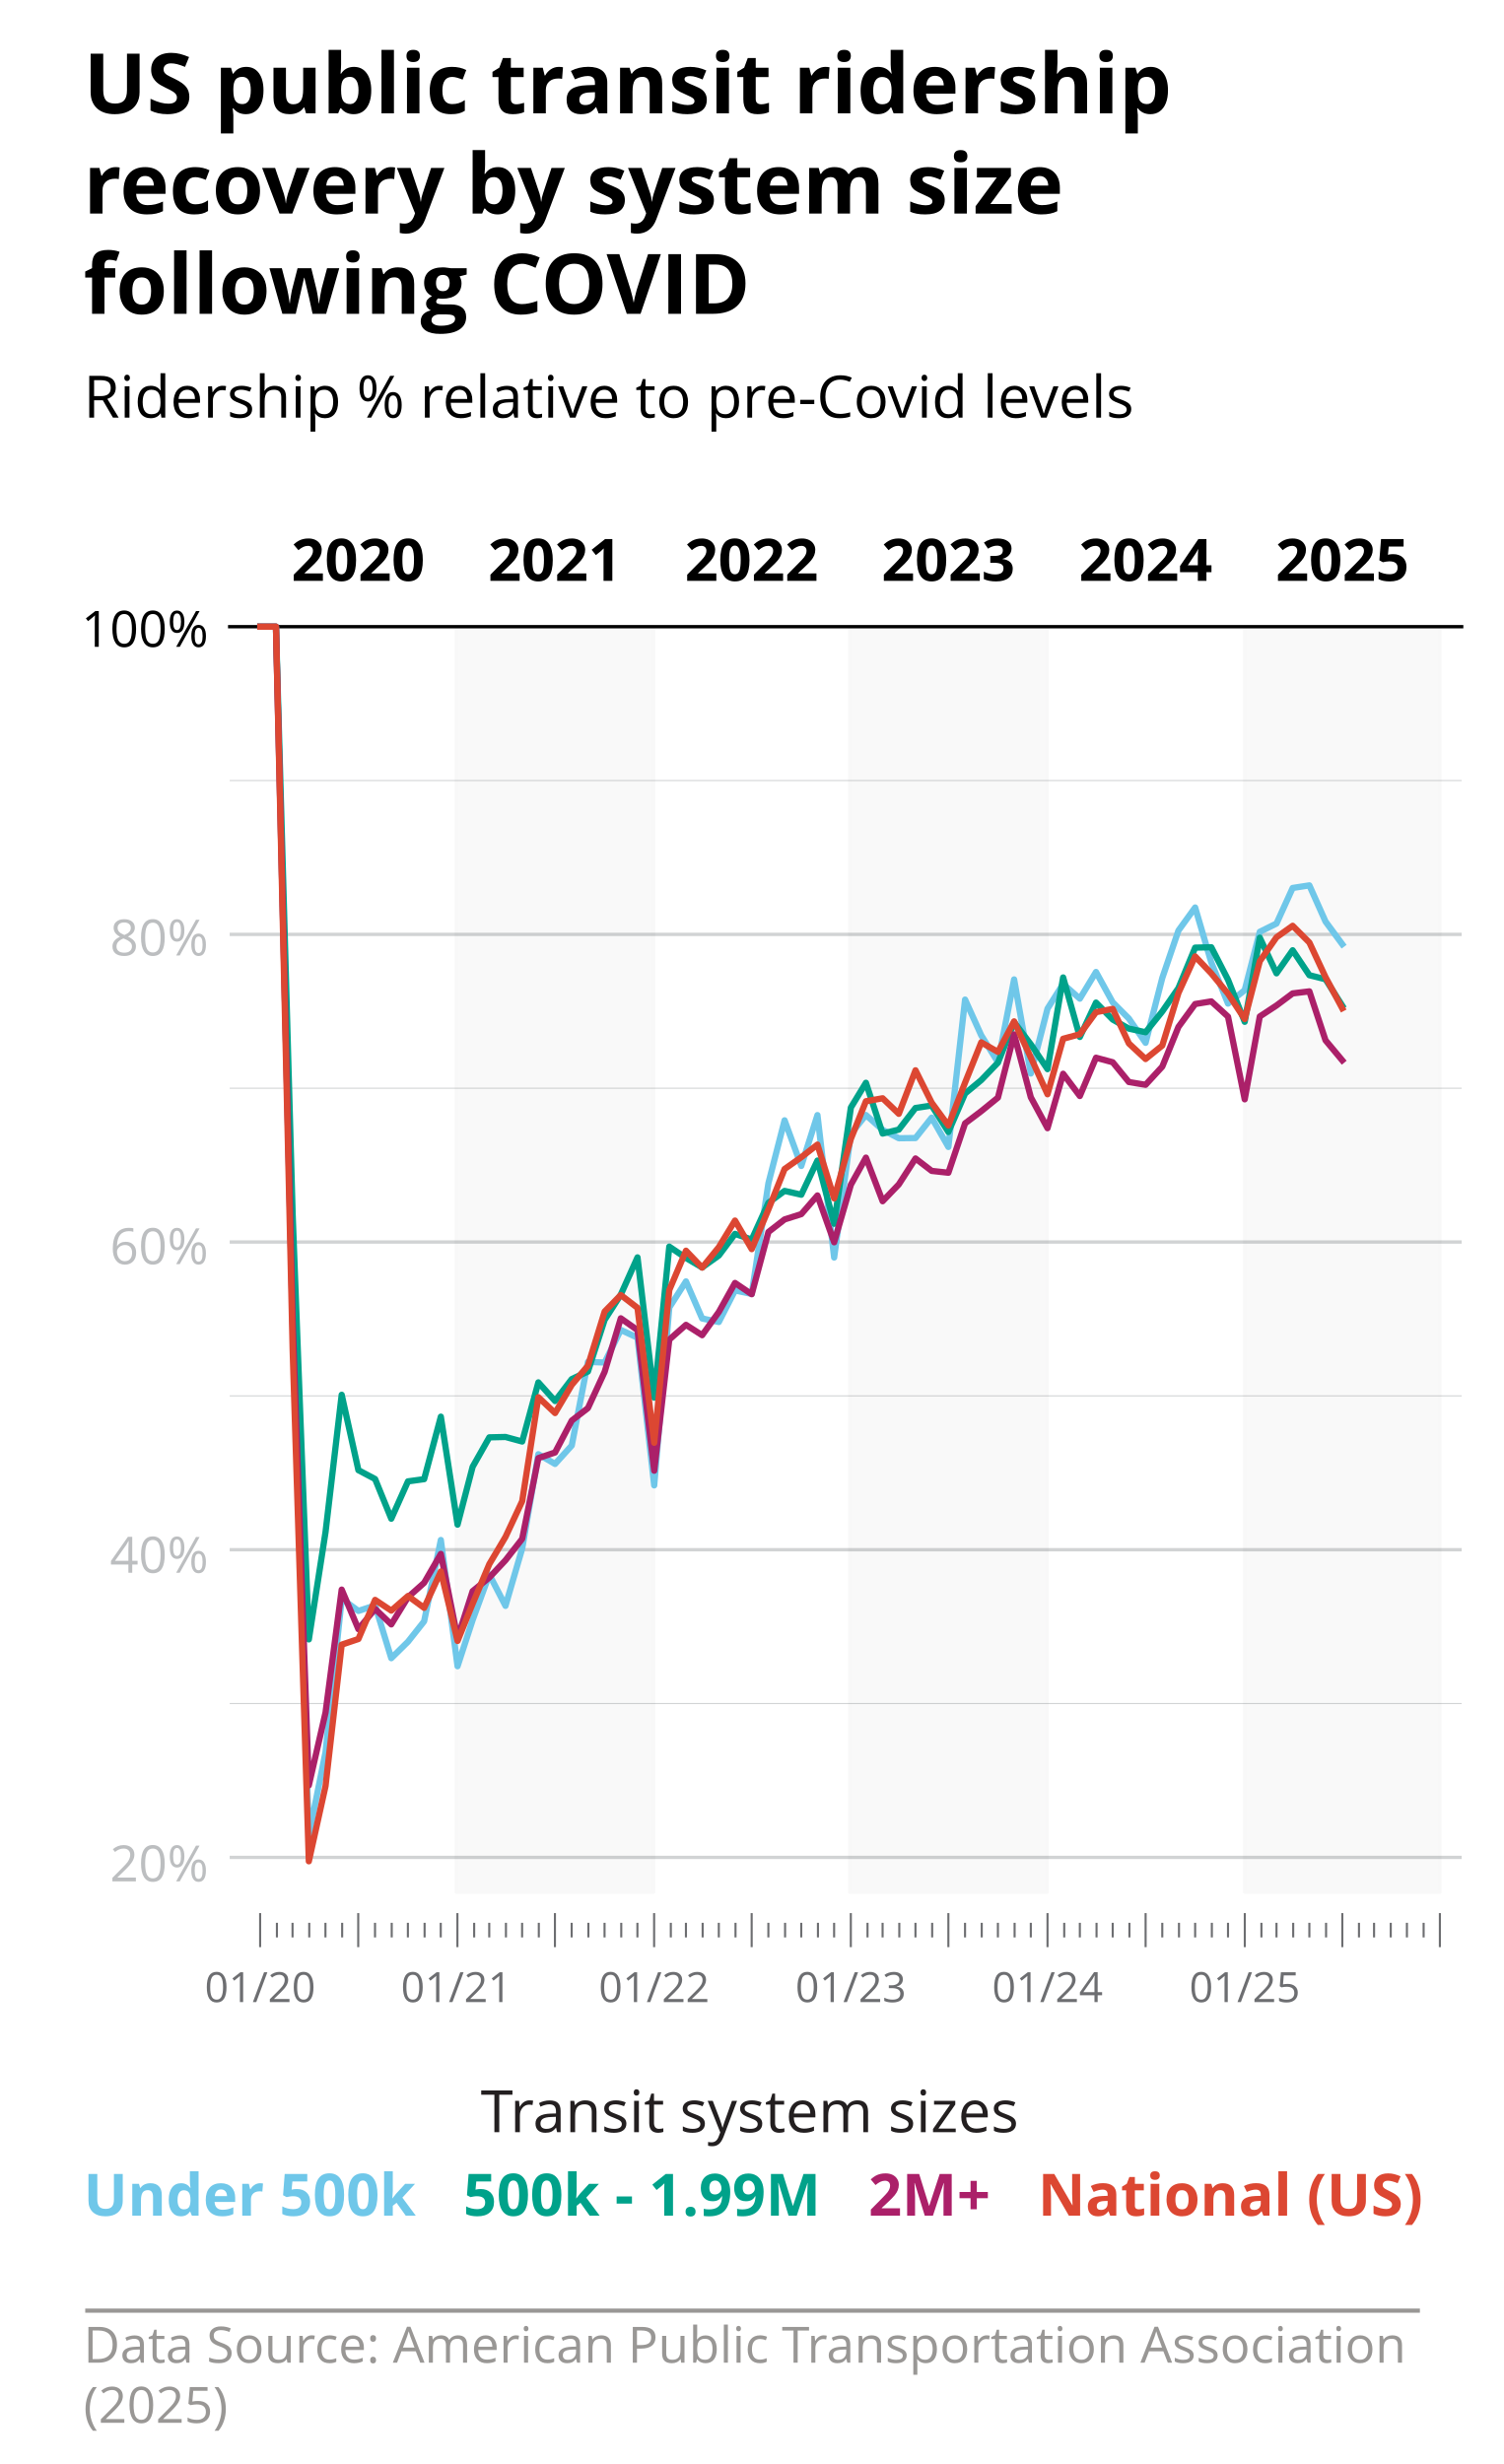
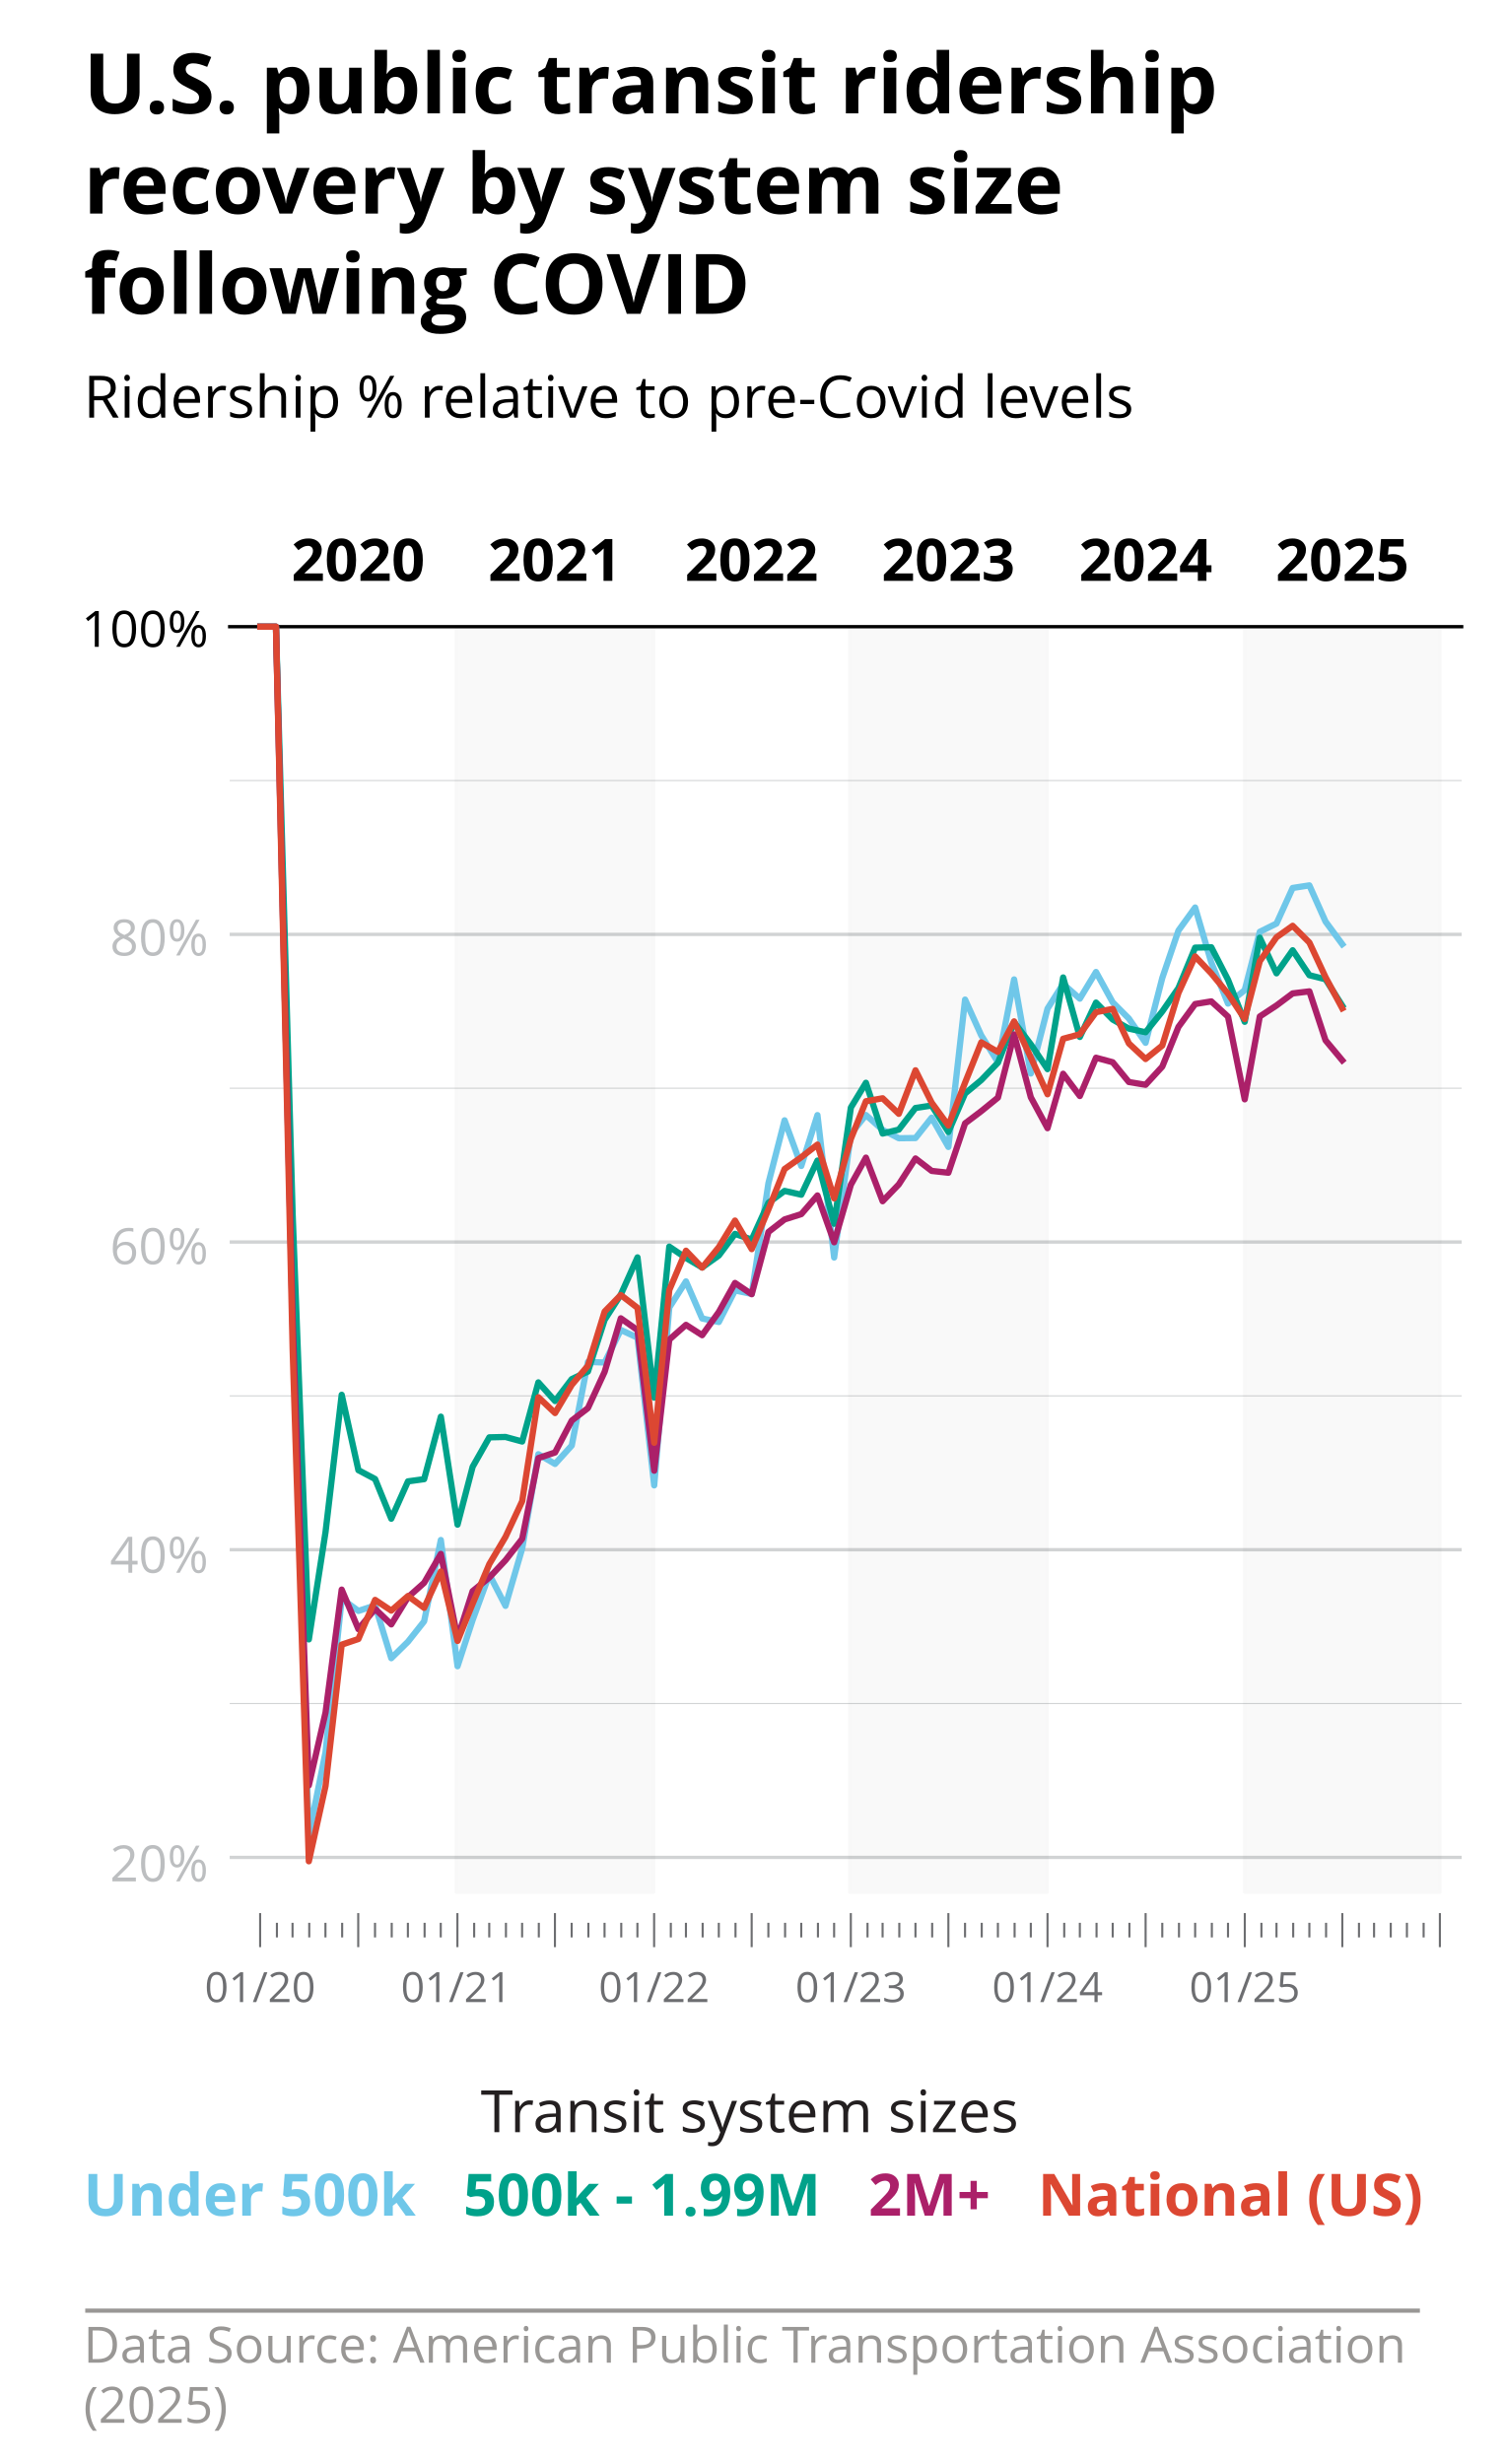
<svg xmlns="http://www.w3.org/2000/svg" viewBox="0 0 360 590">
  <defs>
    <style>
      .cls-1 {
        stroke: #999795;
      }

      .cls-1, .cls-2, .cls-3, .cls-4, .cls-5, .cls-6, .cls-7, .cls-8, .cls-9 {
        fill: none;
      }

      .cls-1, .cls-7 {
        stroke-miterlimit: 10;
      }

      .cls-10 {
        fill: #00a28a;
      }

      .cls-10, .cls-11, .cls-12, .cls-13, .cls-14, .cls-15 {
        font-family: OpenSans-Bold, 'Open Sans';
        font-weight: 700;
      }

      .cls-10, .cls-11, .cls-13, .cls-14, .cls-16, .cls-17, .cls-15 {
        font-size: 14px;
      }

      .cls-2 {
        stroke: #00a28a;
      }

      .cls-2, .cls-18, .cls-3, .cls-4, .cls-6, .cls-8 {
        stroke-linejoin: round;
      }

      .cls-2, .cls-3, .cls-4, .cls-8 {
        stroke-width: 1.5px;
      }

      .cls-2, .cls-3, .cls-4, .cls-8, .cls-9 {
        stroke-linecap: square;
      }

      .cls-18 {
        opacity: .03;
      }

      .cls-18, .cls-6, .cls-9 {
        stroke-width: .8px;
      }

      .cls-18, .cls-17 {
        fill: #231f20;
      }

      .cls-18, .cls-9 {
        stroke: #000;
      }

      .cls-11 {
        fill: #ab2069;
      }

      .cls-12 {
        font-size: 20px;
      }

      .cls-3 {
        stroke: #ab2069;
      }

      .cls-13 {
        fill: #6fc7e9;
      }

      .cls-4 {
        stroke: #dc4732;
      }

      .cls-19 {
        fill: #6d6e71;
        font-size: 10px;
      }

      .cls-19, .cls-20, .cls-21, .cls-16, .cls-17, .cls-22 {
        font-family: OpenSans, 'Open Sans';
      }

      .cls-20 {
        fill: #999795;
      }

      .cls-20, .cls-21, .cls-22 {
        font-size: 12px;
      }

      .cls-5 {
        stroke-width: .25px;
      }

      .cls-5, .cls-6 {
        stroke: #d1d3d4;
      }

      .cls-21 {
        fill: #bcbec0;
      }

      .cls-7 {
        stroke: #6d6e71;
        stroke-width: .5px;
      }

      .cls-14 {
        fill: #dc4732;
      }

      .cls-8 {
        stroke: #6fc7e9;
      }
    </style>
  </defs>
  <g id="Layer_1" data-name="Layer 1">
    <g id="line2d_28" data-name="line2d 28">
      <path id="m24202845b9" class="cls-7" d="M66.31,460.41v3.5" />
    </g>
    <g id="line2d_29" data-name="line2d 29">
      <path id="m24202845b9-2" data-name="m24202845b9" class="cls-7" d="M70.05,460.41v3.5" />
    </g>
    <g id="line2d_30" data-name="line2d 30">
      <path id="m24202845b9-3" data-name="m24202845b9" class="cls-7" d="M74.05,460.41v3.5" />
    </g>
    <g id="line2d_31" data-name="line2d 31">
      <path id="m24202845b9-4" data-name="m24202845b9" class="cls-7" d="M77.93,460.41v3.5" />
    </g>
    <g id="line2d_32" data-name="line2d 32">
      <path id="m24202845b9-5" data-name="m24202845b9" class="cls-7" d="M81.93,460.41v3.5" />
    </g>
    <g id="line2d_34" data-name="line2d 34">
      <path id="m24202845b9-6" data-name="m24202845b9" class="cls-7" d="M89.8,460.41v3.5" />
    </g>
    <g id="line2d_35" data-name="line2d 35">
      <path id="m24202845b9-7" data-name="m24202845b9" class="cls-7" d="M93.8,460.41v3.5" />
    </g>
    <g id="line2d_36" data-name="line2d 36">
      <path id="m24202845b9-8" data-name="m24202845b9" class="cls-7" d="M97.67,460.41v3.5" />
    </g>
    <g id="line2d_37" data-name="line2d 37">
      <path id="m24202845b9-9" data-name="m24202845b9" class="cls-7" d="M101.67,460.41v3.5" />
    </g>
    <g id="line2d_38" data-name="line2d 38">
      <path id="m24202845b9-10" data-name="m24202845b9" class="cls-7" d="M105.54,460.41v3.5" />
    </g>
    <g id="line2d_40" data-name="line2d 40">
      <path id="m24202845b9-11" data-name="m24202845b9" class="cls-7" d="M113.54,460.41v3.5" />
    </g>
    <g id="line2d_41" data-name="line2d 41">
      <path id="m24202845b9-12" data-name="m24202845b9" class="cls-7" d="M117.15,460.41v3.5" />
    </g>
    <g id="line2d_42" data-name="line2d 42">
      <path id="m24202845b9-13" data-name="m24202845b9" class="cls-7" d="M121.15,460.41v3.5" />
    </g>
    <g id="line2d_43" data-name="line2d 43">
      <path id="m24202845b9-14" data-name="m24202845b9" class="cls-7" d="M125.02,460.41v3.5" />
    </g>
    <g id="line2d_44" data-name="line2d 44">
      <path id="m24202845b9-15" data-name="m24202845b9" class="cls-7" d="M129.02,460.41v3.5" />
    </g>
    <g id="line2d_46" data-name="line2d 46">
      <path id="m24202845b9-16" data-name="m24202845b9" class="cls-7" d="M136.89,460.41v3.5" />
    </g>
    <g id="line2d_47" data-name="line2d 47">
      <path id="m24202845b9-17" data-name="m24202845b9" class="cls-7" d="M140.89,460.41v3.5" />
    </g>
    <g id="line2d_48" data-name="line2d 48">
      <path id="m24202845b9-18" data-name="m24202845b9" class="cls-7" d="M144.76,460.41v3.5" />
    </g>
    <g id="line2d_49" data-name="line2d 49">
      <path id="m24202845b9-19" data-name="m24202845b9" class="cls-7" d="M148.76,460.41v3.5" />
    </g>
    <g id="line2d_50" data-name="line2d 50">
      <path id="m24202845b9-20" data-name="m24202845b9" class="cls-7" d="M152.63,460.41v3.5" />
    </g>
    <g id="line2d_52" data-name="line2d 52">
      <path id="m24202845b9-21" data-name="m24202845b9" class="cls-7" d="M160.63,460.41v3.5" />
    </g>
    <g id="line2d_53" data-name="line2d 53">
      <path id="m24202845b9-22" data-name="m24202845b9" class="cls-7" d="M164.25,460.41v3.5" />
    </g>
    <g id="line2d_54" data-name="line2d 54">
      <path id="m24202845b9-23" data-name="m24202845b9" class="cls-7" d="M168.25,460.41v3.5" />
    </g>
    <g id="line2d_55" data-name="line2d 55">
      <path id="m24202845b9-24" data-name="m24202845b9" class="cls-7" d="M172.12,460.41v3.5" />
    </g>
    <g id="line2d_56" data-name="line2d 56">
      <path id="m24202845b9-25" data-name="m24202845b9" class="cls-7" d="M176.12,460.41v3.5" />
    </g>
    <g id="line2d_58" data-name="line2d 58">
      <path id="m24202845b9-26" data-name="m24202845b9" class="cls-7" d="M183.99,460.41v3.5" />
    </g>
    <g id="line2d_59" data-name="line2d 59">
      <path id="m24202845b9-27" data-name="m24202845b9" class="cls-7" d="M187.99,460.41v3.5" />
    </g>
    <g id="line2d_60" data-name="line2d 60">
      <path id="m24202845b9-28" data-name="m24202845b9" class="cls-7" d="M191.86,460.41v3.5" />
    </g>
    <g id="line2d_61" data-name="line2d 61">
      <path id="m24202845b9-29" data-name="m24202845b9" class="cls-7" d="M195.86,460.41v3.5" />
    </g>
    <g id="line2d_62" data-name="line2d 62">
      <path id="m24202845b9-30" data-name="m24202845b9" class="cls-7" d="M199.73,460.41v3.5" />
    </g>
    <g id="line2d_64" data-name="line2d 64">
      <path id="m24202845b9-31" data-name="m24202845b9" class="cls-7" d="M207.73,460.41v3.5" />
    </g>
    <g id="line2d_65" data-name="line2d 65">
      <path id="m24202845b9-32" data-name="m24202845b9" class="cls-7" d="M211.34,460.41v3.5" />
    </g>
    <g id="line2d_66" data-name="line2d 66">
      <path id="m24202845b9-33" data-name="m24202845b9" class="cls-7" d="M215.34,460.41v3.5" />
    </g>
    <g id="line2d_67" data-name="line2d 67">
      <path id="m24202845b9-34" data-name="m24202845b9" class="cls-7" d="M219.21,460.41v3.5" />
    </g>
    <g id="line2d_68" data-name="line2d 68">
      <path id="m24202845b9-35" data-name="m24202845b9" class="cls-7" d="M223.21,460.41v3.5" />
    </g>
    <g id="line2d_70" data-name="line2d 70">
      <path id="m24202845b9-36" data-name="m24202845b9" class="cls-7" d="M231.08,460.41v3.5" />
    </g>
    <g id="line2d_71" data-name="line2d 71">
      <path id="m24202845b9-37" data-name="m24202845b9" class="cls-7" d="M235.08,460.41v3.5" />
    </g>
    <g id="line2d_72" data-name="line2d 72">
      <path id="m24202845b9-38" data-name="m24202845b9" class="cls-7" d="M238.95,460.41v3.5" />
    </g>
    <g id="line2d_73" data-name="line2d 73">
      <path id="m24202845b9-39" data-name="m24202845b9" class="cls-7" d="M242.95,460.41v3.5" />
    </g>
    <g id="line2d_74" data-name="line2d 74">
      <path id="m24202845b9-40" data-name="m24202845b9" class="cls-7" d="M246.83,460.41v3.5" />
    </g>
    <g id="line2d_76" data-name="line2d 76">
      <path id="m24202845b9-41" data-name="m24202845b9" class="cls-7" d="M254.83,460.41v3.5" />
    </g>
    <g id="line2d_77" data-name="line2d 77">
      <path id="m24202845b9-42" data-name="m24202845b9" class="cls-7" d="M258.57,460.41v3.5" />
    </g>
    <g id="line2d_78" data-name="line2d 78">
      <path id="m24202845b9-43" data-name="m24202845b9" class="cls-7" d="M262.57,460.41v3.5" />
    </g>
    <g id="line2d_79" data-name="line2d 79">
      <path id="m24202845b9-44" data-name="m24202845b9" class="cls-7" d="M266.44,460.41v3.5" />
    </g>
    <g id="line2d_80" data-name="line2d 80">
      <path id="m24202845b9-45" data-name="m24202845b9" class="cls-7" d="M270.44,460.41v3.5" />
    </g>
    <g id="line2d_82" data-name="line2d 82">
      <path id="m24202845b9-46" data-name="m24202845b9" class="cls-7" d="M278.31,460.41v3.5" />
    </g>
    <g id="line2d_83" data-name="line2d 83">
      <path id="m24202845b9-47" data-name="m24202845b9" class="cls-7" d="M282.31,460.41v3.5" />
    </g>
    <g id="line2d_84" data-name="line2d 84">
      <path id="m24202845b9-48" data-name="m24202845b9" class="cls-7" d="M286.18,460.41v3.5" />
    </g>
    <g id="line2d_85" data-name="line2d 85">
      <path id="m24202845b9-49" data-name="m24202845b9" class="cls-7" d="M290.18,460.41v3.5" />
    </g>
    <g id="line2d_86" data-name="line2d 86">
      <path id="m24202845b9-50" data-name="m24202845b9" class="cls-7" d="M294.05,460.41v3.5" />
    </g>
    <g id="line2d_88" data-name="line2d 88">
      <path id="m24202845b9-51" data-name="m24202845b9" class="cls-7" d="M302.05,460.41v3.5" />
    </g>
    <g id="line2d_89" data-name="line2d 89">
      <path id="m24202845b9-52" data-name="m24202845b9" class="cls-7" d="M305.66,460.41v3.5" />
    </g>
    <g id="line2d_90" data-name="line2d 90">
      <path id="m24202845b9-53" data-name="m24202845b9" class="cls-7" d="M309.66,460.41v3.5" />
    </g>
    <g id="line2d_91" data-name="line2d 91">
      <path id="m24202845b9-54" data-name="m24202845b9" class="cls-7" d="M313.53,460.41v3.5" />
    </g>
    <g id="line2d_92" data-name="line2d 92">
      <path id="m24202845b9-55" data-name="m24202845b9" class="cls-7" d="M317.53,460.41v3.5" />
    </g>
    <g id="line2d_27" data-name="line2d 27">
      <path id="m24202845b9-56" data-name="m24202845b9" class="cls-7" d="M62.29,458.09v8.15" />
    </g>
    <g id="line2d_33" data-name="line2d 33">
      <path id="m24202845b9-57" data-name="m24202845b9" class="cls-7" d="M85.78,458.09v8.15" />
    </g>
    <g id="line2d_39" data-name="line2d 39">
      <path id="m24202845b9-58" data-name="m24202845b9" class="cls-7" d="M109.53,458.09v8.15" />
    </g>
    <g id="line2d_45" data-name="line2d 45">
      <path id="m24202845b9-59" data-name="m24202845b9" class="cls-7" d="M132.88,458.09v8.15" />
    </g>
    <g id="line2d_51" data-name="line2d 51">
      <path id="m24202845b9-60" data-name="m24202845b9" class="cls-7" d="M156.63,458.09v8.15" />
    </g>
    <g id="line2d_57" data-name="line2d 57">
      <path id="m24202845b9-61" data-name="m24202845b9" class="cls-7" d="M179.99,458.09v8.15" />
    </g>
    <g id="line2d_63" data-name="line2d 63">
      <path id="m24202845b9-62" data-name="m24202845b9" class="cls-7" d="M203.73,458.09v8.15" />
    </g>
    <g id="line2d_69" data-name="line2d 69">
      <path id="m24202845b9-63" data-name="m24202845b9" class="cls-7" d="M227.09,458.09v8.15" />
    </g>
    <g id="line2d_75" data-name="line2d 75">
      <path id="m24202845b9-64" data-name="m24202845b9" class="cls-7" d="M250.83,458.09v8.15" />
    </g>
    <g id="line2d_81" data-name="line2d 81">
      <path id="m24202845b9-65" data-name="m24202845b9" class="cls-7" d="M274.32,458.09v8.15" />
    </g>
    <g id="line2d_87" data-name="line2d 87">
      <path id="m24202845b9-66" data-name="m24202845b9" class="cls-7" d="M298.07,458.09v8.15" />
    </g>
    <g id="line2d_93" data-name="line2d 93">
      <path id="m24202845b9-67" data-name="m24202845b9" class="cls-7" d="M321.42,458.09v8.15" />
    </g>
    <g id="line2d_88-2" data-name="line2d 88">
      <path id="m24202845b9-68" data-name="m24202845b9" class="cls-7" d="M325.41,460.41v3.5" />
    </g>
    <g id="line2d_89-2" data-name="line2d 89">
      <path id="m24202845b9-69" data-name="m24202845b9" class="cls-7" d="M329.02,460.41v3.5" />
    </g>
    <g id="line2d_90-2" data-name="line2d 90">
      <path id="m24202845b9-70" data-name="m24202845b9" class="cls-7" d="M333.02,460.41v3.5" />
    </g>
    <g id="line2d_91-2" data-name="line2d 91">
      <path id="m24202845b9-71" data-name="m24202845b9" class="cls-7" d="M336.89,460.41v3.5" />
    </g>
    <g id="line2d_92-2" data-name="line2d 92">
      <path id="m24202845b9-72" data-name="m24202845b9" class="cls-7" d="M340.89,460.41v3.5" />
    </g>
    <g id="line2d_93-2" data-name="line2d 93">
      <path id="m24202845b9-73" data-name="m24202845b9" class="cls-7" d="M344.78,458.09v8.15" />
    </g>
    <path class="cls-6" d="M55,444.75h295" />
    <path class="cls-6" d="M55,371.08h295" />
    <path class="cls-6" d="M55,297.4h295" />
    <path class="cls-6" d="M55,223.73h295" />
    <path class="cls-5" d="M55,186.9h295" />
    <path class="cls-5" d="M55,260.57h295" />
    <path class="cls-5" d="M55,334.24h295" />
    <path class="cls-5" d="M55,407.91h295" />
    <path class="cls-9" d="M55,150.06h295" />
    <rect class="cls-18" x="109.27" y="150.01" width="47.23" height="303.07" />
    <rect class="cls-18" x="203.47" y="150.01" width="47.23" height="303.07" />
    <rect class="cls-18" x="298.07" y="150.01" width="46.71" height="303.07" />
    <g id="line2d_108" data-name="line2d 108">
      <path class="cls-8" d="M62.34,150.06h3.74l4,167,3.87,122.44,4-19.95,3.87-36.75,4,2.93,4-1.31,3.87,12.63,4-3.94,3.87-4.89,4-19.47,4,30.22,3.61-11.05,4-10.91,3.87,7.51,4-13.74,3.87-22.57,4,2.33,4-4.42,3.87-20.01,4,.14,3.87-7.8,4,1.85,4,35.37,3.61-42.58,4-6.26,3.87,8.88,4,.84,3.87-7.56,4,.84,4-26.52,3.87-15.05,4,10.93,3.87-12.18,4,34.1,4-29.6,3.61-4.52,4,3.56,3.87,2,4-.05,3.87-4.88,4,7.01,4-35.28,3.87,8.56,4,6.44,3.87-19.83,4,22.53,4-15.53,3.74-5.92,4,3.53,3.87-6.39,4,7.27,3.87,3.88,4,5.81,4-15.53,3.87-11.35,4-5.52,3.87,13.18,4,9.83,4-3.22,3.61-13.97,4-1.98,3.87-8.52,4-.62,3.87,8.66,4,5.42" />
    </g>
    <g id="line2d_110" data-name="line2d 110">
      <path class="cls-2" d="M62.34,150.06h3.74l4,140.92,3.87,101.57,4-25.71,3.87-32.86,4,18.05,4,2.12,3.87,9.5,4-8.94,3.87-.53,4-14.96,4,25.85,3.61-13.84,4-7.06,3.87-.09,4,1.09,3.87-14.16,4,4.46,4-5.26,3.87-1.8,4-12.37,3.87-6.04,4-8.92,4,33.58,3.61-36.16,4,2.72,3.87,2.27,4-2.86,3.87-5.18,4,1.37,4-8.81,3.87-2.85,4,.91,3.87-8.18,4,15.14,4-27.82,3.61-5.94,4,12.16,3.87-.95,4-5.18,3.87-.58,4,6.33,4-9.21,3.87-3.21,4-4.18,3.87-9.7,4,5.32,4,5.93,3.74-21.95,4,14.25,3.87-8.23,4,4.06,3.87,2.17,4,.87,4-4.98,3.87-5.6,4-9.68,3.87-.09,4,7.77,4,10.08,3.61-20.14,4,8.53,3.87-5.52,4,5.97,3.87.97,4,6.32" />
    </g>
    <g id="line2d_111" data-name="line2d 111">
      <path class="cls-3" d="M62.34,150.06h3.74l4,166.22,3.87,111.22,4-17.44,3.87-29.43,4,9.47,4-4.86,3.87,3.72,4-6.51,3.87-3.45,4-6.92,4,20.16,3.61-11.24,4-3.27,3.87-4.13,4-5.13,3.87-19.33,4-1.35,4-7.64,3.87-2.98,4-8.68,3.87-12.82,4,2.82,4,33.67,3.61-31.39,4-3.54,3.87,2.48,4-5.57,3.87-6.94,4,2.7,4-14.9,3.87-3.01,4-1.27,3.87-4.47,4,11.21,4-13.77,3.61-6.5,4,10.44,3.87-4.03,4-6.21,3.87,2.98,4,.44,4-11.82,3.87-2.92,4-3.25,3.87-15.14,4,15.06,4,7.4,3.74-13.03,4,5.33,3.87-9.17,4,1.08,3.87,4.74,4,.66,4-4.35,3.87-9.51,4-5.48,3.87-.63,4,3.65,4,19.8,3.61-19.84,4-2.63,3.87-2.89,4-.49,3.87,11.72,4,4.79" />
    </g>
    <path class="cls-4" d="M62.34,150.06h3.74l4,173.2,3.87,122.42,4-18.01,3.87-33.86,4-1.35,4-9.37,3.87,2.57,4-3.5,3.87,2.84,4-8.71,4,16.63,3.61-8.9,4-9.5,3.87-6.51,4-8.56,3.87-24.89,4,3.79,4-6.75,3.87-4.58,4-12.97,3.87-3.96,4,3.07,4,32.31,3.61-36.56,4-9.43,3.87,4.05,4-4.91,3.87-6.36,4,6.84,4-9.51,3.87-9.67,4-2.83,3.87-3.02,4,12.88,4-14.24,3.61-9.02,4-.71,3.87,3.72,4-10.42,3.87,7.75,4,5.47,4-10.27,3.87-9.64,4,2.29,3.87-7.31,4,8.65,4,8.8,3.74-13.29,4-1.08,3.87-5.28,4-.8,3.87,8.28,4,3.73,4-3.23,3.87-12.58,4-8.76,3.87,4.07,4,4.86,4,6.07,3.61-13.86,4-5.72,3.87-2.75,4,4,3.87,8.3,4,7.45" />
  </g>
  <g id="Layer_3" data-name="Layer 3">
    <text class="cls-15" transform="translate(69.77 139.08)">
      <tspan x="0" y="0">2020</tspan>
    </text>
    <text class="cls-15" transform="translate(116.87 139.08)">
      <tspan x="0" y="0">2021</tspan>
    </text>
    <text class="cls-15" transform="translate(163.98 139.08)">
      <tspan x="0" y="0">2022</tspan>
    </text>
    <text class="cls-15" transform="translate(211.08 139.08)">
      <tspan x="0" y="0">2023</tspan>
    </text>
    <text class="cls-15" transform="translate(258.35 139.08)">
      <tspan x="0" y="0">2024</tspan>
    </text>
    <text class="cls-15" transform="translate(305.45 139.08)">
      <tspan x="0" y="0">2025</tspan>
    </text>
    <text class="cls-22" transform="translate(19.46 154.88)">
      <tspan x="0" y="0">100%</tspan>
    </text>
    <text class="cls-21" transform="translate(26.32 228.79)">
      <tspan x="0" y="0">80%</tspan>
    </text>
    <text class="cls-21" transform="translate(26.32 302.69)">
      <tspan x="0" y="0">60%</tspan>
    </text>
    <text class="cls-21" transform="translate(26.32 376.59)">
      <tspan x="0" y="0">40%</tspan>
    </text>
    <text class="cls-21" transform="translate(26.32 450.49)">
      <tspan x="0" y="0">20%</tspan>
    </text>
    <text class="cls-19" transform="translate(284.79 479.4)">
      <tspan x="0" y="0">01/25</tspan>
    </text>
    <text class="cls-19" transform="translate(237.56 479.4)">
      <tspan x="0" y="0">01/24</tspan>
    </text>
    <text class="cls-19" transform="translate(190.46 479.4)">
      <tspan x="0" y="0">01/23</tspan>
    </text>
    <text class="cls-19" transform="translate(143.36 479.4)">
      <tspan x="0" y="0">01/22</tspan>
    </text>
    <text class="cls-19" transform="translate(96 479.4)">
      <tspan x="0" y="0">01/21</tspan>
    </text>
    <text class="cls-19" transform="translate(49.02 479.4)">
      <tspan x="0" y="0">01/20</tspan>
    </text>
    <text class="cls-12" transform="translate(20 27.14)">
-       <tspan x="0" y="0">US public transit ridership </tspan>
+       <tspan x="0" y="0">U.S. public transit ridership </tspan>
      <tspan x="0" y="24">recovery by system size </tspan>
      <tspan x="0" y="48">following COVID</tspan>
    </text>
    <text class="cls-16" transform="translate(20 100)">
      <tspan x="0" y="0">Ridership % relative to pre-Covid levels</tspan>
    </text>
    <g>
      <text class="cls-20" transform="translate(20 565.74)">
        <tspan x="0" y="0" xml:space="preserve">Data Source: American Public Transportation Association  </tspan>
        <tspan x="0" y="14.4">(2025) </tspan>
      </text>
      <line class="cls-1" x1="20.41" y1="553.28" x2="340" y2="553.28" />
    </g>
    <text class="cls-13" transform="translate(20 530.55)">
      <tspan x="0" y="0">Under 500k</tspan>
    </text>
    <text class="cls-17" transform="translate(115.1 510.55)">
      <tspan x="0" y="0">Transit system sizes</tspan>
    </text>
    <text class="cls-10" transform="translate(110.94 530.55)">
      <tspan x="0" y="0">500k - 1.99M</tspan>
    </text>
    <text class="cls-14" transform="translate(248.51 530.55)">
      <tspan x="0" y="0">National (US)</tspan>
    </text>
    <text class="cls-11" transform="translate(207.96 530.55)">
      <tspan x="0" y="0">2M+</tspan>
    </text>
  </g>
</svg>
